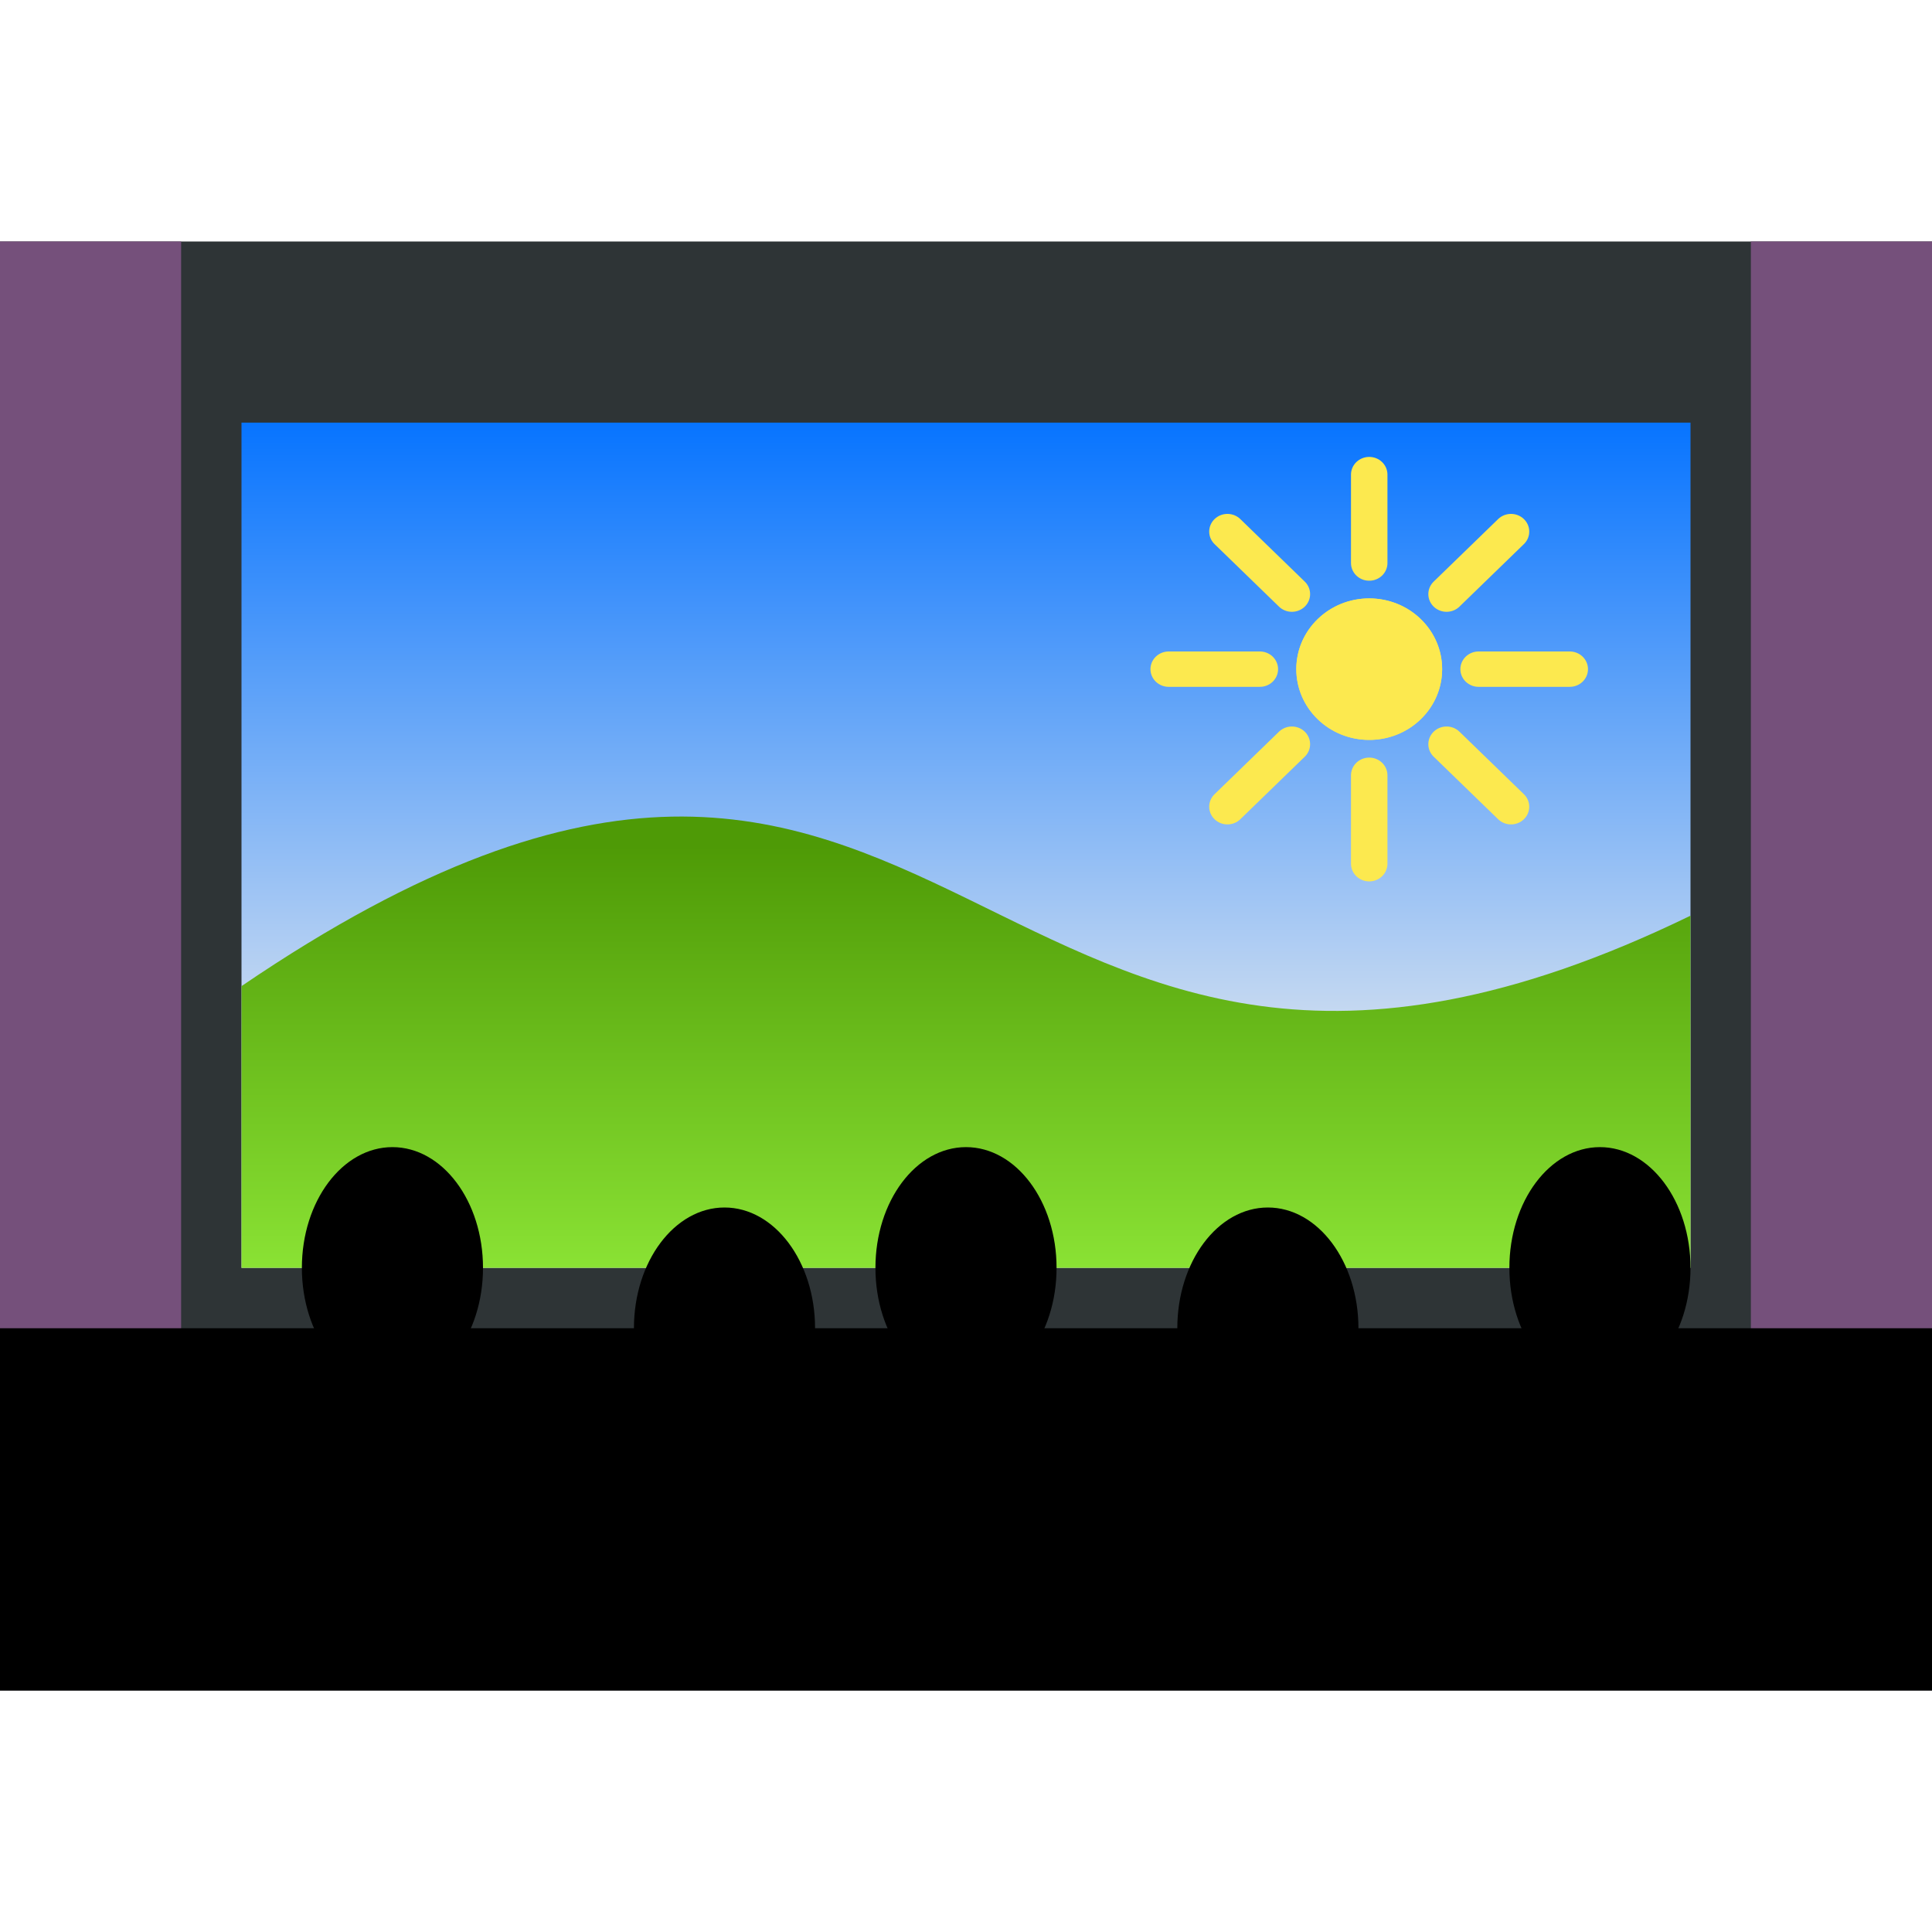
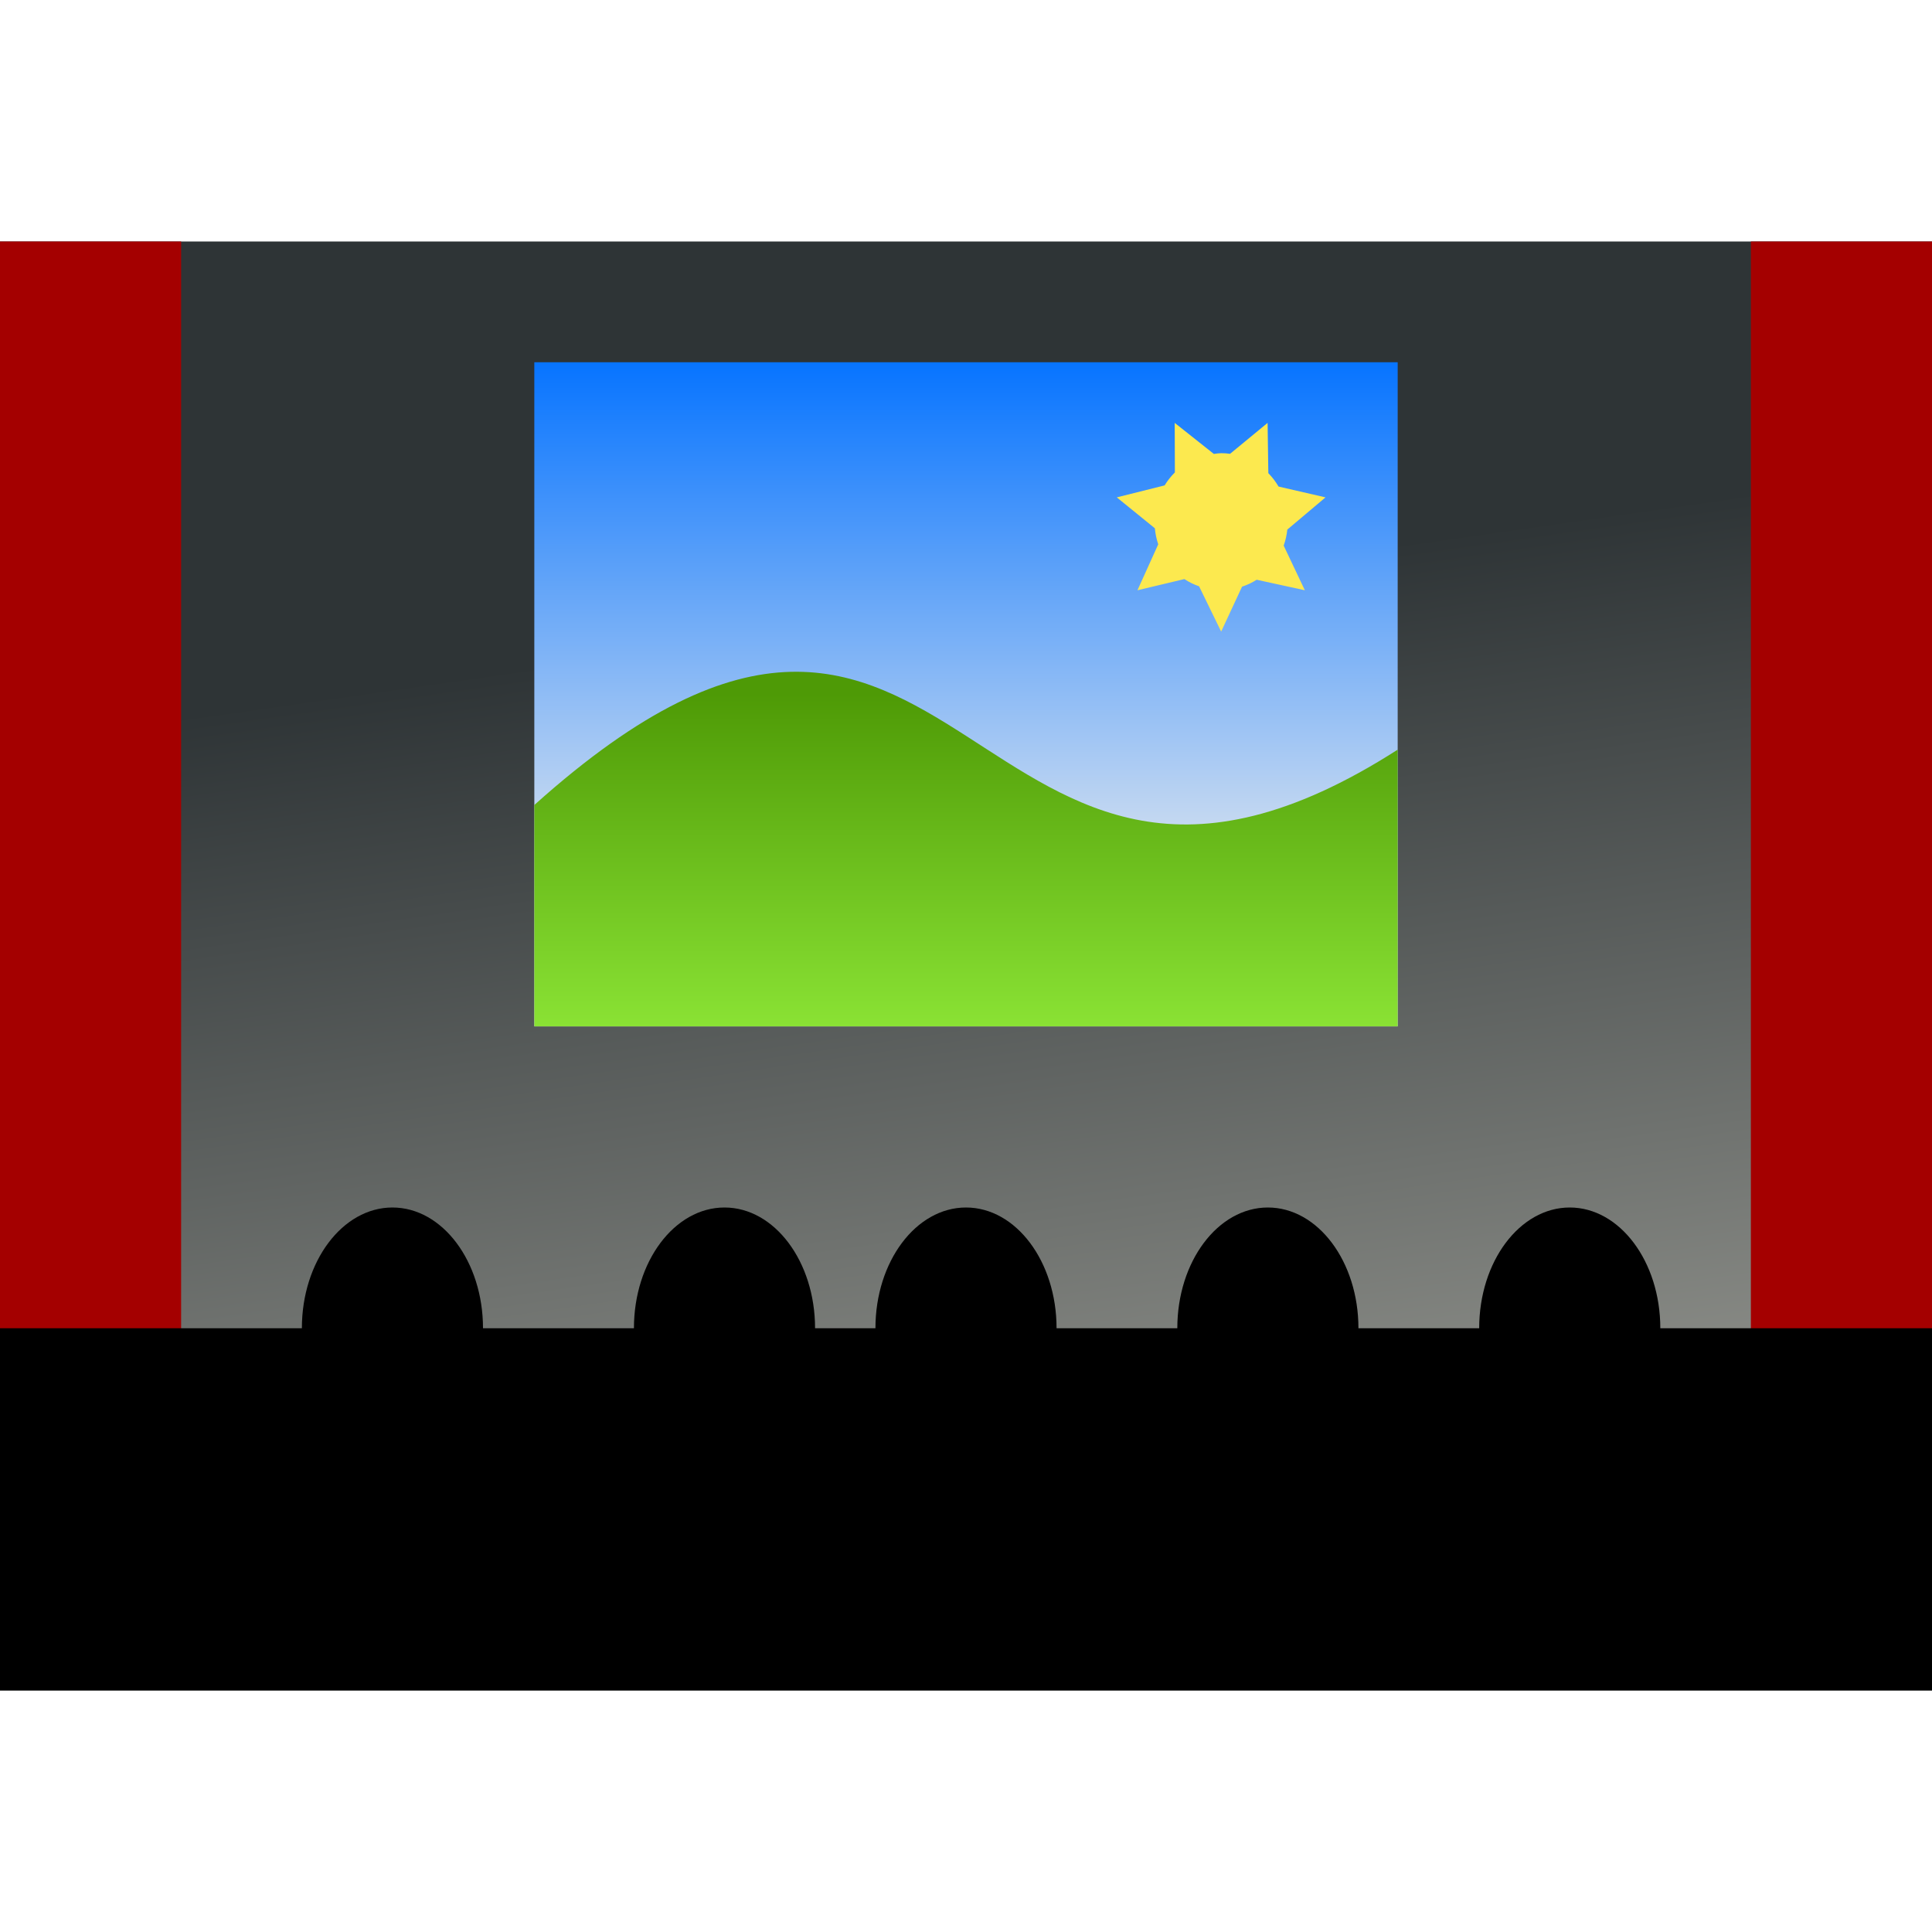
<svg xmlns="http://www.w3.org/2000/svg" xmlns:xlink="http://www.w3.org/1999/xlink" width="128" height="128" viewBox="0 0 128 128" version="1.1" id="svg138">
  <defs id="defs135">
+     <linearGradient id="linearGradient4801">
+       <stop style="stop-color:#2e3436;stop-opacity:1;" offset="0" id="stop4797" />
+       <stop style="stop-color:#888a85;stop-opacity:1" offset="1" id="stop4799" />
+     </linearGradient>
+     <linearGradient xlink:href="#linearGradient1611" id="linearGradient1681" x1="64" y1="88" x2="64" y2="16" gradientUnits="userSpaceOnUse" />
+     <linearGradient id="linearGradient1611">
+       <stop style="stop-color:#d3e0f0;stop-opacity:1;" offset="0" id="stop1607" />
+       <stop style="stop-color:#0774ff;stop-opacity:1;" offset="1" id="stop1609" />
+     </linearGradient>
+     <linearGradient xlink:href="#linearGradient1687" id="linearGradient1689" x1="64" y1="64" x2="64" y2="112" gradientUnits="userSpaceOnUse" />
    <linearGradient id="linearGradient1687">
      <stop style="stop-color:#4e9a06;stop-opacity:1" offset="0" id="stop1683" />
      <stop style="stop-color:#8ae234;stop-opacity:1" offset="1" id="stop1685" />
    </linearGradient>
-     <linearGradient id="linearGradient1611">
-       <stop style="stop-color:#d3e0f0;stop-opacity:1;" offset="0" id="stop1607" />
-       <stop style="stop-color:#0774ff;stop-opacity:1;" offset="1" id="stop1609" />
-     </linearGradient>
-     <linearGradient xlink:href="#linearGradient1611" id="linearGradient1681" x1="64" y1="88" x2="64" y2="16" gradientUnits="userSpaceOnUse" />
-     <linearGradient xlink:href="#linearGradient1687" id="linearGradient1689" x1="64" y1="64" x2="64" y2="112" gradientUnits="userSpaceOnUse" />
+     <linearGradient xlink:href="#linearGradient4801" id="linearGradient4803" x1="64" y1="40" x2="72" y2="96" gradientUnits="userSpaceOnUse" />
  </defs>
  <g id="layer3" style="display:inline">
-     <rect style="fill:#2e3436;stroke-width:2;stroke-linecap:round;stroke-linejoin:round" id="rect751" width="128" height="96" x="0" y="16" />
-     <rect style="fill:#75507b;stroke-width:2;stroke-linecap:round;stroke-linejoin:round" id="rect1025" width="12" height="88" x="0" y="16" />
-     <rect style="display:inline;fill:#75507b;stroke-width:2;stroke-linecap:round;stroke-linejoin:round" id="rect1025-9" width="12" height="88" x="116" y="16" />
-     <g id="g1704" transform="matrix(0.75,0,0,0.5833333,16,18.66667)">
-       <rect style="fill:url(#linearGradient1681);fill-opacity:1;stroke-linecap:round;stroke-linejoin:round" id="rect3673" width="128" height="96" x="0" y="16" />
-       <path style="fill:url(#linearGradient1689);fill-opacity:1;stroke-linecap:round;stroke-linejoin:round" d="M 0,80 C 64,24 64,112 128,72 v 40 l -128,1e-5 z" id="path3781" />
-       <g id="g1522" style="fill:#fce94f" transform="matrix(0.805186,0,0,1.004401,19.10065,-0.1936603)">
-         <ellipse style="fill:#fce94f;stroke-width:16;stroke-linecap:square;stroke-linejoin:round" id="path353" cx="100" cy="44" rx="8" ry="8" />
-         <path style="fill:none;stroke:#fce94f;stroke-width:4;stroke-linecap:round;stroke-linejoin:round;stroke-dasharray:none" d="m 112,44 10,3e-6" id="path463" />
-         <path style="display:inline;fill:none;stroke:#fce94f;stroke-width:4;stroke-linecap:round;stroke-linejoin:round;stroke-dasharray:none" d="M 78,44 88,44" id="path463-2" />
-         <path style="display:inline;fill:none;stroke:#fce94f;stroke-width:4;stroke-linecap:round;stroke-linejoin:round;stroke-dasharray:none" d="m 100,32 v -10" id="path463-4" />
-         <path style="display:inline;fill:none;stroke:#fce94f;stroke-width:4;stroke-linecap:round;stroke-linejoin:round;stroke-dasharray:none" d="m 100,66 v -10" id="path463-2-3" />
-         <ellipse style="fill:#fce94f;stroke-width:16;stroke-linecap:square;stroke-linejoin:round" id="path353-2" cx="101.823" cy="-39.598" rx="8" ry="8" transform="rotate(45)" />
-         <path style="fill:none;stroke:#fce94f;stroke-width:4;stroke-linecap:round;stroke-linejoin:round;stroke-dasharray:none" d="m 108.485,52.485 7.071,7.071" id="path463-8" />
-         <path style="display:inline;fill:none;stroke:#fce94f;stroke-width:4;stroke-linecap:round;stroke-linejoin:round;stroke-dasharray:none" d="m 84.444,28.444 7.071,7.071" id="path463-2-2" />
-         <path style="display:inline;fill:none;stroke:#fce94f;stroke-width:4;stroke-linecap:round;stroke-linejoin:round;stroke-dasharray:none" d="m 108.485,35.515 7.071,-7.071" id="path463-4-8" />
-         <path style="display:inline;fill:none;stroke:#fce94f;stroke-width:4;stroke-linecap:round;stroke-linejoin:round;stroke-dasharray:none" d="m 84.444,59.556 7.071,-7.071" id="path463-2-3-2" />
-       </g>
-     </g>
+     <rect style="fill:url(#linearGradient4803);stroke-width:2;stroke-linecap:round;stroke-linejoin:round;fill-opacity:1" id="rect751" width="128" height="96" x="0" y="16" />
+     <rect style="fill:#a40000;stroke-width:2;stroke-linecap:round;stroke-linejoin:round" id="rect1025" width="12" height="88" x="0" y="16" />
+     <rect style="display:inline;fill:#a40000;stroke-width:2;stroke-linecap:round;stroke-linejoin:round" id="rect1025-9" width="12" height="88" x="116" y="16" />
    <g id="layer2" />
    <rect style="fill:#000000;stroke-width:2;stroke-linecap:round;stroke-linejoin:round" id="rect828" width="128" height="24" x="0" y="88" />
    <ellipse style="display:inline;fill:#000000;stroke-width:2;stroke-linecap:round;stroke-linejoin:round" id="path1248-6-9" cx="84" cy="88" rx="6" ry="8" />
-     <ellipse style="display:inline;fill:#000000;stroke-width:2;stroke-linecap:round;stroke-linejoin:round" id="path1248-6-2" cx="106" cy="84" rx="6" ry="8" />
-     <ellipse style="fill:#000000;stroke-width:2;stroke-linecap:round;stroke-linejoin:round" id="path1248" cx="26" cy="84" rx="6" ry="8" />
+     <ellipse style="display:inline;fill:#000000;stroke-width:2;stroke-linecap:round;stroke-linejoin:round" id="path1248-6-2" cx="104" cy="88" rx="6" ry="8" />
+     <ellipse style="fill:#000000;stroke-width:2;stroke-linecap:round;stroke-linejoin:round" id="path1248" cx="26" cy="88" rx="6" ry="8" />
    <ellipse style="display:inline;fill:#000000;stroke-width:2;stroke-linecap:round;stroke-linejoin:round" id="path1248-6" cx="48" cy="88" rx="6" ry="8" />
-     <ellipse style="display:inline;fill:#000000;stroke-width:2;stroke-linecap:round;stroke-linejoin:round" id="path1248-6-8" cx="64" cy="84" rx="6" ry="8" />
+     <ellipse style="display:inline;fill:#000000;stroke-width:2;stroke-linecap:round;stroke-linejoin:round" id="path1248-6-8" cx="64" cy="88" rx="6" ry="8" />
+     <g id="g801" style="display:inline" transform="matrix(0.4468749,0,0,0.4583333,35.4,16.66667)">
+       <rect style="fill:url(#linearGradient1681);fill-opacity:1;stroke-linecap:round;stroke-linejoin:round" id="rect3673" width="128" height="96" x="0" y="16" />
+       <path style="fill:url(#linearGradient1689);fill-opacity:1;stroke-linecap:round;stroke-linejoin:round" d="M 0,80 C 64,24 64,112 128,72 v 40 l -128,1e-5 z" id="path3781" />
+       <g id="g1522" style="fill:#fce94f">
+         <path id="path411" style="display:inline;fill:#fce94f;stroke-width:3.467;stroke-linecap:round;stroke-linejoin:round" d="m 94.943,24.765 0.025,7.16 A 9.919,9.919 0 0 0 93.447,33.802 L 86.355,35.532 92,40 a 9.919,9.919 0 0 0 0.5,2.317 l -3.08,6.643 6.957,-1.616 a 9.919,9.919 0 0 0 2.178,1.042 l 3.274,6.548 3.098,-6.494 a 9.919,9.919 0 0 0 2.17,-1 l 7.141,1.519 -3.139,-6.453 a 9.919,9.919 0 0 0 0.539,-2.319 l 5.665,-4.655 -6.967,-1.563 a 9.919,9.919 0 0 0 -1.513,-1.937 l -0.109,-7.267 -5.562,4.469 a 9.919,9.919 0 0 0 -1.323,-0.089 9.919,9.919 0 0 0 -1.085,0.107 z" />
+       </g>
+     </g>
  </g>
  <g id="layer1" />
</svg>
